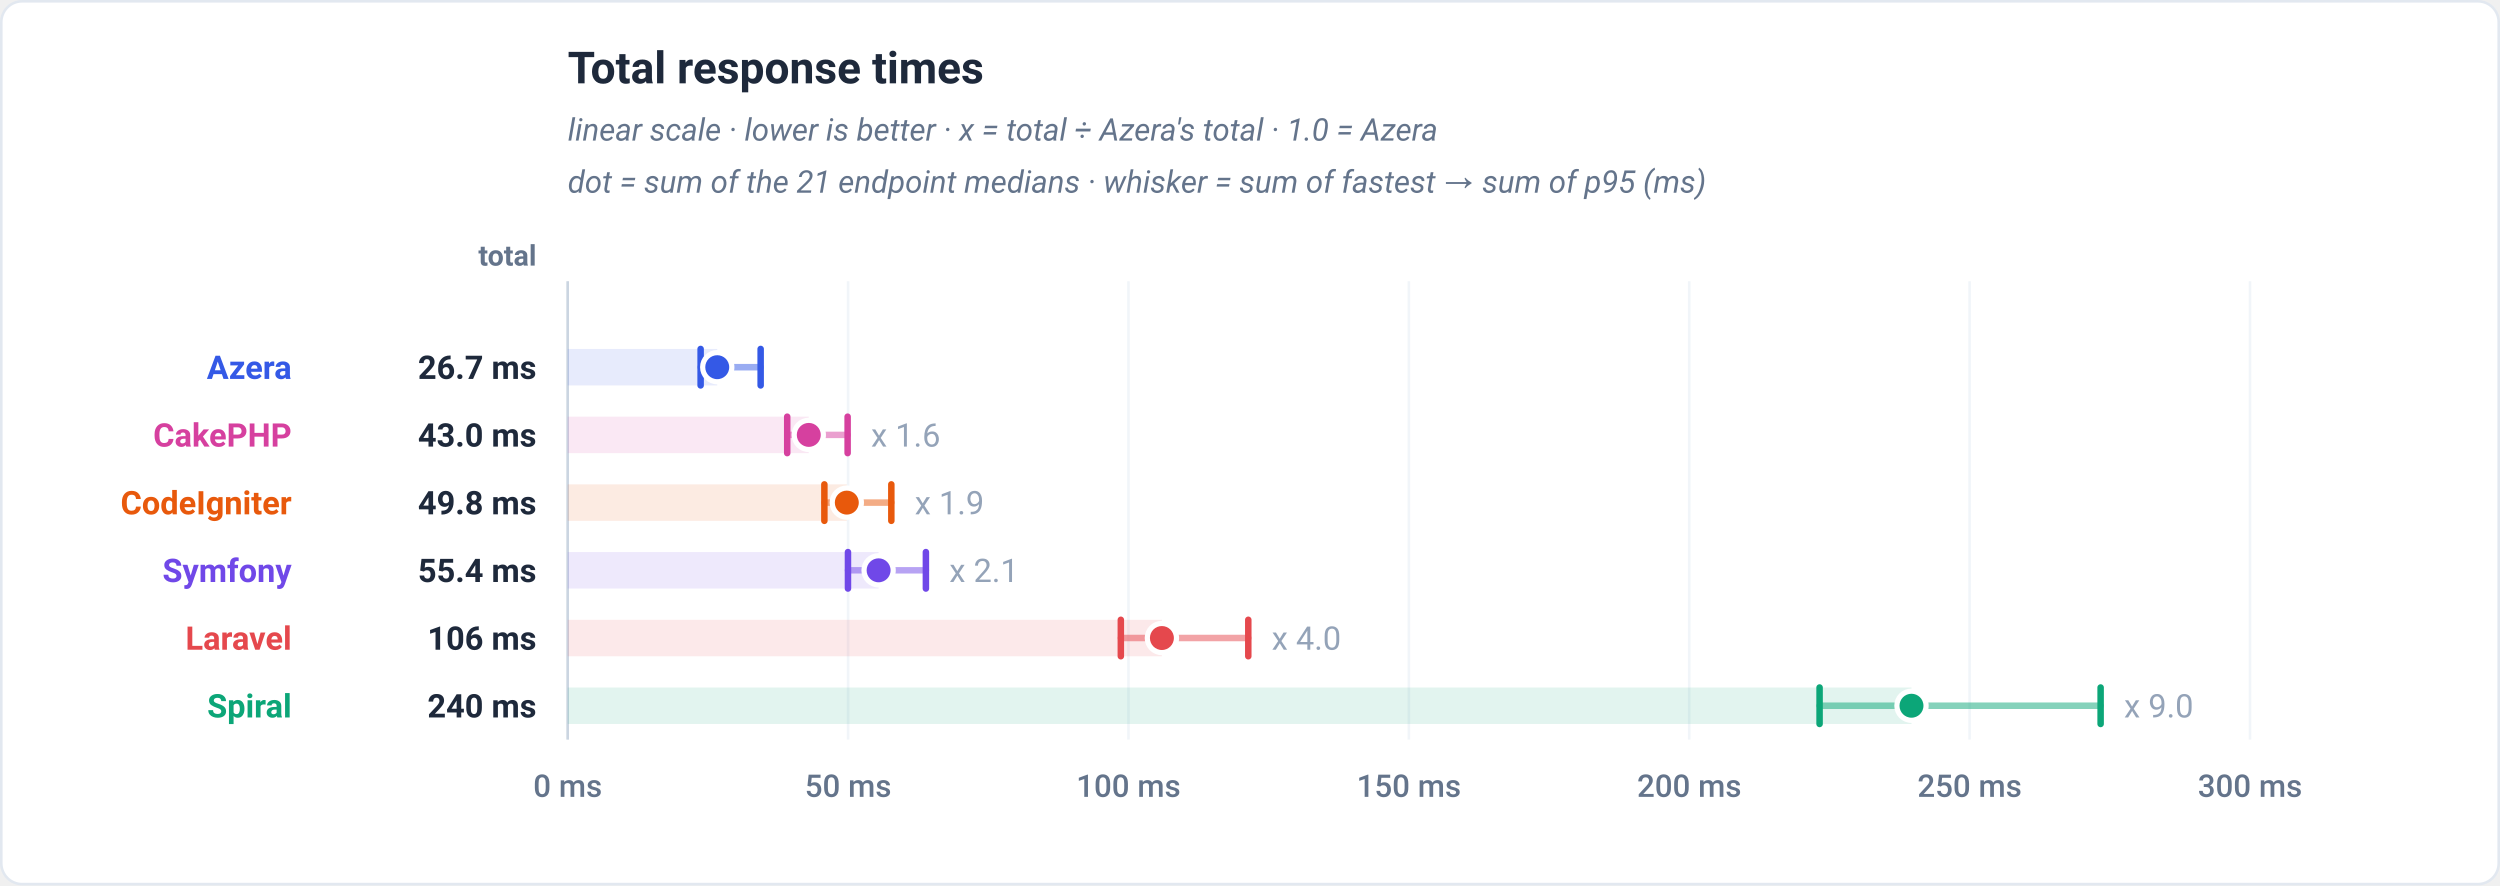
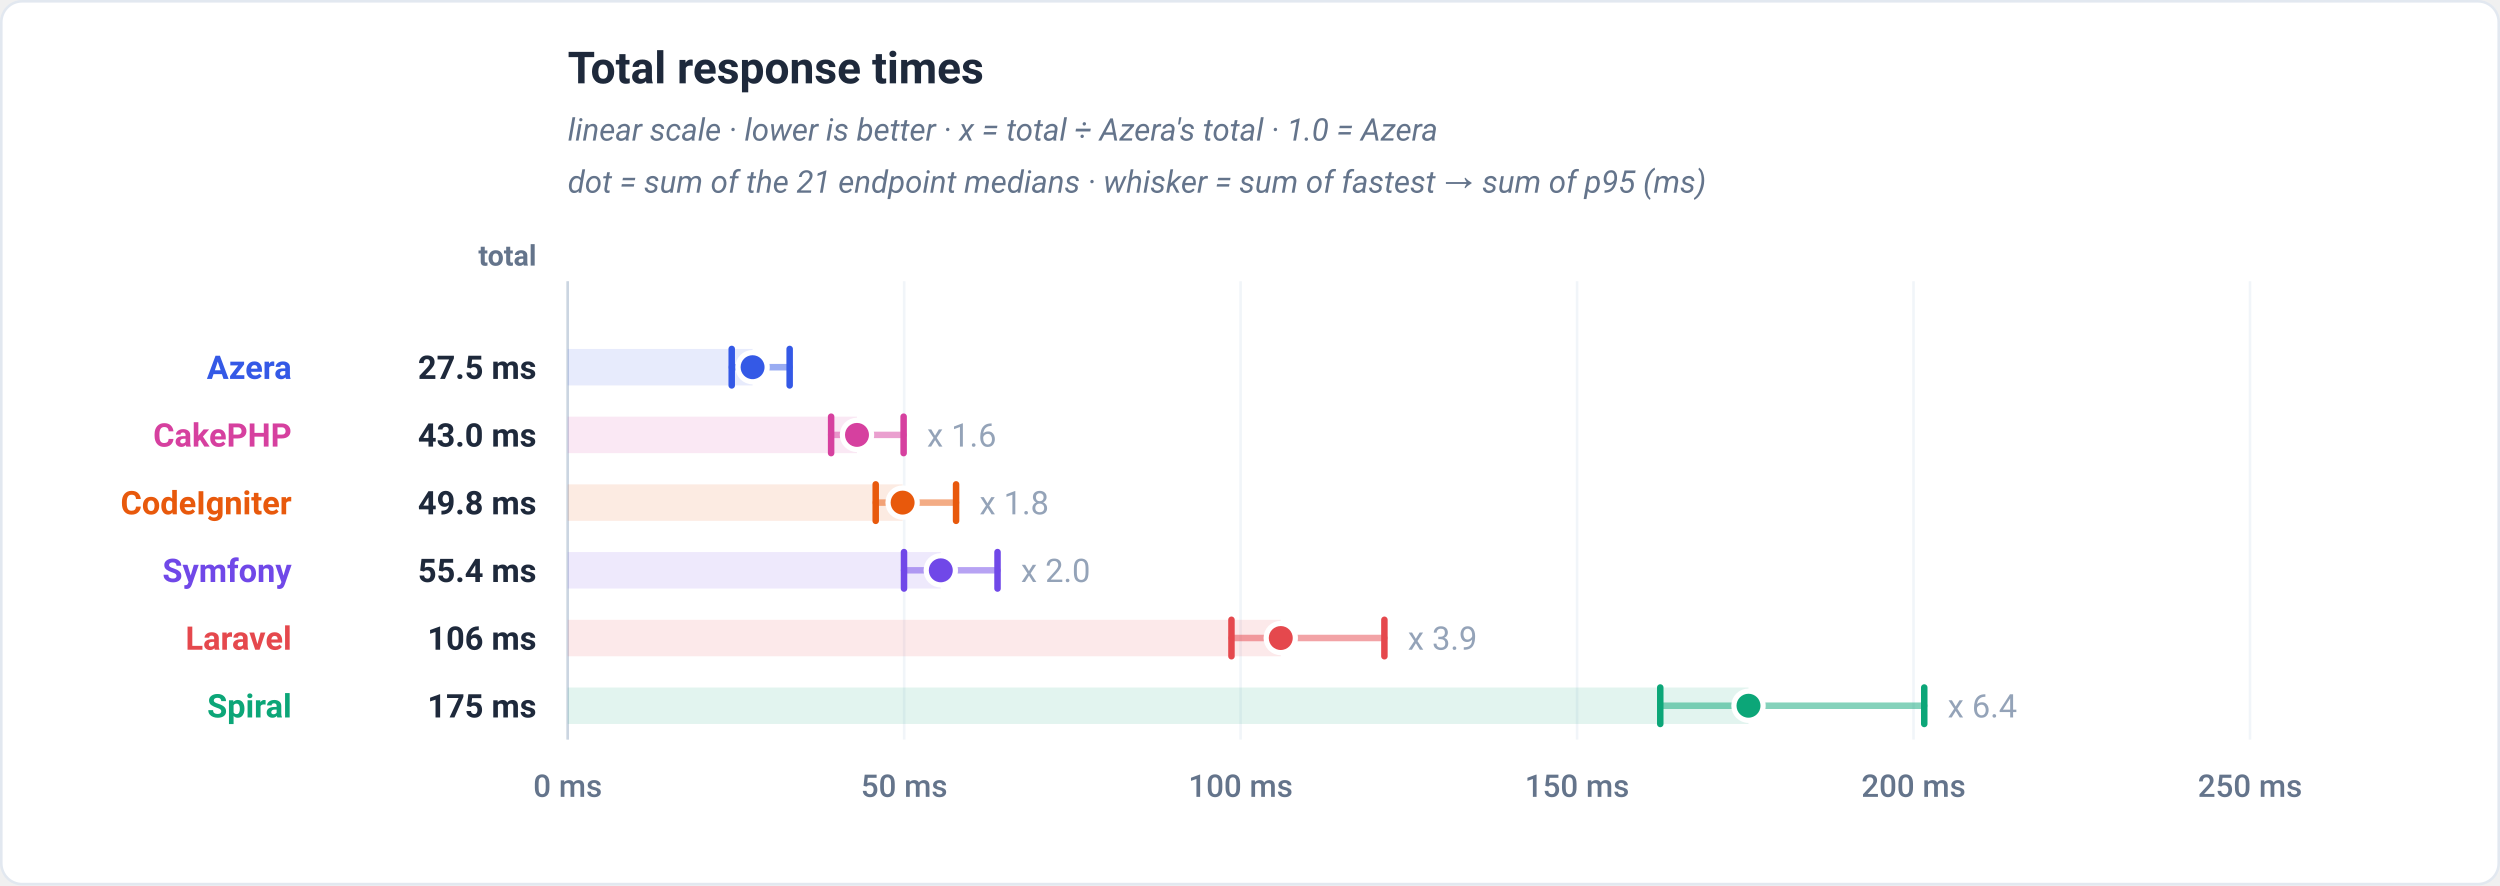
<svg xmlns="http://www.w3.org/2000/svg" viewBox="0 0 960 340" width="960" height="340" role="img" font-family="-apple-system,BlinkMacSystemFont,'Segoe UI',Roboto,Helvetica,Arial,sans-serif">
  <rect x="0.5" y="0.5" width="959" height="339" rx="8" fill="#ffffff" stroke="#e2e8f0" />
  <text x="218" y="32" font-family="-apple-system,BlinkMacSystemFont,'Segoe UI',Roboto,Helvetica,Arial,sans-serif" font-size="17" font-weight="700" fill="#1e293b" text-anchor="start">Total response times</text>
  <text x="218" y="54" font-family="-apple-system,BlinkMacSystemFont,'Segoe UI',Roboto,Helvetica,Arial,sans-serif" font-size="12" font-weight="400" fill="#64748b" text-anchor="start" font-style="italic">linear scale · lower is better · x = total ÷ Azera's total · 1.0 = Azera</text>
  <text x="218" y="74" font-family="-apple-system,BlinkMacSystemFont,'Segoe UI',Roboto,Helvetica,Arial,sans-serif" font-size="12" font-weight="400" fill="#64748b" text-anchor="start" font-style="italic">dot = sum of the 21 endpoint medians · whisker = sum of fastest → sum of p95 (ms)</text>
  <text x="206" y="102" font-family="-apple-system,BlinkMacSystemFont,'Segoe UI',Roboto,Helvetica,Arial,sans-serif" font-size="11" font-weight="600" fill="#64748b" text-anchor="end">total</text>
  <line x1="218" y1="108" x2="218" y2="284" stroke="#f1f5f9" stroke-width="1" />
  <text x="218" y="306" font-family="-apple-system,BlinkMacSystemFont,'Segoe UI',Roboto,Helvetica,Arial,sans-serif" font-size="12" font-weight="500" fill="#64748b" text-anchor="middle">0 ms</text>
-   <line x1="325.67" y1="108" x2="325.67" y2="284" stroke="#f1f5f9" stroke-width="1" />
-   <text x="325.67" y="306" font-family="-apple-system,BlinkMacSystemFont,'Segoe UI',Roboto,Helvetica,Arial,sans-serif" font-size="12" font-weight="500" fill="#64748b" text-anchor="middle">50 ms</text>
-   <line x1="433.33" y1="108" x2="433.33" y2="284" stroke="#f1f5f9" stroke-width="1" />
-   <text x="433.33" y="306" font-family="-apple-system,BlinkMacSystemFont,'Segoe UI',Roboto,Helvetica,Arial,sans-serif" font-size="12" font-weight="500" fill="#64748b" text-anchor="middle">100 ms</text>
-   <line x1="541" y1="108" x2="541" y2="284" stroke="#f1f5f9" stroke-width="1" />
-   <text x="541" y="306" font-family="-apple-system,BlinkMacSystemFont,'Segoe UI',Roboto,Helvetica,Arial,sans-serif" font-size="12" font-weight="500" fill="#64748b" text-anchor="middle">150 ms</text>
-   <line x1="648.67" y1="108" x2="648.67" y2="284" stroke="#f1f5f9" stroke-width="1" />
-   <text x="648.67" y="306" font-family="-apple-system,BlinkMacSystemFont,'Segoe UI',Roboto,Helvetica,Arial,sans-serif" font-size="12" font-weight="500" fill="#64748b" text-anchor="middle">200 ms</text>
-   <line x1="756.33" y1="108" x2="756.33" y2="284" stroke="#f1f5f9" stroke-width="1" />
-   <text x="756.33" y="306" font-family="-apple-system,BlinkMacSystemFont,'Segoe UI',Roboto,Helvetica,Arial,sans-serif" font-size="12" font-weight="500" fill="#64748b" text-anchor="middle">250 ms</text>
+   <line x1="347.2" y1="108" x2="347.2" y2="284" stroke="#f1f5f9" stroke-width="1" />
+   <text x="347.2" y="306" font-family="-apple-system,BlinkMacSystemFont,'Segoe UI',Roboto,Helvetica,Arial,sans-serif" font-size="12" font-weight="500" fill="#64748b" text-anchor="middle">50 ms</text>
+   <line x1="476.4" y1="108" x2="476.4" y2="284" stroke="#f1f5f9" stroke-width="1" />
+   <text x="476.4" y="306" font-family="-apple-system,BlinkMacSystemFont,'Segoe UI',Roboto,Helvetica,Arial,sans-serif" font-size="12" font-weight="500" fill="#64748b" text-anchor="middle">100 ms</text>
+   <line x1="605.6" y1="108" x2="605.6" y2="284" stroke="#f1f5f9" stroke-width="1" />
+   <text x="605.6" y="306" font-family="-apple-system,BlinkMacSystemFont,'Segoe UI',Roboto,Helvetica,Arial,sans-serif" font-size="12" font-weight="500" fill="#64748b" text-anchor="middle">150 ms</text>
+   <line x1="734.8" y1="108" x2="734.8" y2="284" stroke="#f1f5f9" stroke-width="1" />
+   <text x="734.8" y="306" font-family="-apple-system,BlinkMacSystemFont,'Segoe UI',Roboto,Helvetica,Arial,sans-serif" font-size="12" font-weight="500" fill="#64748b" text-anchor="middle">200 ms</text>
  <line x1="864" y1="108" x2="864" y2="284" stroke="#f1f5f9" stroke-width="1" />
-   <text x="864" y="306" font-family="-apple-system,BlinkMacSystemFont,'Segoe UI',Roboto,Helvetica,Arial,sans-serif" font-size="12" font-weight="500" fill="#64748b" text-anchor="middle">300 ms</text>
+   <text x="864" y="306" font-family="-apple-system,BlinkMacSystemFont,'Segoe UI',Roboto,Helvetica,Arial,sans-serif" font-size="12" font-weight="500" fill="#64748b" text-anchor="middle">250 ms</text>
  <line x1="218" y1="108" x2="218" y2="284" stroke="#cbd5e1" stroke-width="1" />
-   <rect x="218" y="134" width="57.42" height="14" fill="#3459e6" fill-opacity="0.12" />
-   <line x1="269.04" y1="141" x2="292.09" y2="141" stroke="#3459e6" stroke-width="2.5" stroke-linecap="round" opacity="0.5" />
-   <line x1="269.04" y1="134" x2="269.04" y2="148" stroke="#3459e6" stroke-width="2.5" stroke-linecap="round" />
-   <line x1="292.09" y1="134" x2="292.09" y2="148" stroke="#3459e6" stroke-width="2.5" stroke-linecap="round" />
-   <circle cx="275.42" cy="141" r="5.6" fill="#3459e6" stroke="#ffffff" stroke-width="2" />
+   <rect x="218" y="134" width="70.99" height="14" fill="#3459e6" fill-opacity="0.12" />
+   <line x1="280.98" y1="141" x2="303.23" y2="141" stroke="#3459e6" stroke-width="2.5" stroke-linecap="round" opacity="0.5" />
+   <line x1="280.98" y1="134" x2="280.98" y2="148" stroke="#3459e6" stroke-width="2.5" stroke-linecap="round" />
+   <line x1="303.23" y1="134" x2="303.23" y2="148" stroke="#3459e6" stroke-width="2.5" stroke-linecap="round" />
+   <circle cx="288.99" cy="141" r="5.6" fill="#3459e6" stroke="#ffffff" stroke-width="2" />
  <text x="112" y="145.5" font-family="-apple-system,BlinkMacSystemFont,'Segoe UI',Roboto,Helvetica,Arial,sans-serif" font-size="12.5" font-weight="700" fill="#3459e6" text-anchor="end">Azera</text>
-   <text x="206" y="145.5" font-family="-apple-system,BlinkMacSystemFont,'Segoe UI',Roboto,Helvetica,Arial,sans-serif" font-size="12.5" font-weight="700" fill="#1e293b" text-anchor="end">26.7 ms</text>
-   <rect x="218" y="160" width="92.57" height="14" fill="#d6409f" fill-opacity="0.12" />
-   <line x1="302.29" y1="167" x2="325.49" y2="167" stroke="#d6409f" stroke-width="2.5" stroke-linecap="round" opacity="0.5" />
-   <line x1="302.29" y1="160" x2="302.29" y2="174" stroke="#d6409f" stroke-width="2.5" stroke-linecap="round" />
-   <line x1="325.49" y1="160" x2="325.49" y2="174" stroke="#d6409f" stroke-width="2.5" stroke-linecap="round" />
-   <circle cx="310.57" cy="167" r="5.6" fill="#d6409f" stroke="#ffffff" stroke-width="2" />
-   <text x="334.49" y="171.5" font-family="-apple-system,BlinkMacSystemFont,'Segoe UI',Roboto,Helvetica,Arial,sans-serif" font-size="12.5" font-weight="400" fill="#94a3b8" text-anchor="start" stroke="#ffffff" stroke-width="3" paint-order="stroke" stroke-linejoin="round">x 1.6</text>
+   <text x="206" y="145.5" font-family="-apple-system,BlinkMacSystemFont,'Segoe UI',Roboto,Helvetica,Arial,sans-serif" font-size="12.5" font-weight="700" fill="#1e293b" text-anchor="end">27.5 ms</text>
+   <rect x="218" y="160" width="111.08" height="14" fill="#d6409f" fill-opacity="0.12" />
+   <line x1="319.15" y1="167" x2="346.99" y2="167" stroke="#d6409f" stroke-width="2.5" stroke-linecap="round" opacity="0.5" />
+   <line x1="319.15" y1="160" x2="319.15" y2="174" stroke="#d6409f" stroke-width="2.5" stroke-linecap="round" />
+   <line x1="346.99" y1="160" x2="346.99" y2="174" stroke="#d6409f" stroke-width="2.5" stroke-linecap="round" />
+   <circle cx="329.08" cy="167" r="5.6" fill="#d6409f" stroke="#ffffff" stroke-width="2" />
+   <text x="355.99" y="171.5" font-family="-apple-system,BlinkMacSystemFont,'Segoe UI',Roboto,Helvetica,Arial,sans-serif" font-size="12.5" font-weight="400" fill="#94a3b8" text-anchor="start" stroke="#ffffff" stroke-width="3" paint-order="stroke" stroke-linejoin="round">x 1.6</text>
  <text x="112" y="171.5" font-family="-apple-system,BlinkMacSystemFont,'Segoe UI',Roboto,Helvetica,Arial,sans-serif" font-size="12.5" font-weight="700" fill="#d6409f" text-anchor="end">CakePHP</text>
  <text x="206" y="171.5" font-family="-apple-system,BlinkMacSystemFont,'Segoe UI',Roboto,Helvetica,Arial,sans-serif" font-size="12.5" font-weight="700" fill="#1e293b" text-anchor="end">43.0 ms</text>
-   <rect x="218" y="186" width="107.17" height="14" fill="#e8590c" fill-opacity="0.12" />
-   <line x1="316.56" y1="193" x2="342.27" y2="193" stroke="#e8590c" stroke-width="2.5" stroke-linecap="round" opacity="0.5" />
-   <line x1="316.56" y1="186" x2="316.56" y2="200" stroke="#e8590c" stroke-width="2.5" stroke-linecap="round" />
-   <line x1="342.27" y1="186" x2="342.27" y2="200" stroke="#e8590c" stroke-width="2.5" stroke-linecap="round" />
-   <circle cx="325.17" cy="193" r="5.6" fill="#e8590c" stroke="#ffffff" stroke-width="2" />
-   <text x="351.27" y="197.5" font-family="-apple-system,BlinkMacSystemFont,'Segoe UI',Roboto,Helvetica,Arial,sans-serif" font-size="12.5" font-weight="400" fill="#94a3b8" text-anchor="start" stroke="#ffffff" stroke-width="3" paint-order="stroke" stroke-linejoin="round">x 1.9</text>
+   <rect x="218" y="186" width="128.6" height="14" fill="#e8590c" fill-opacity="0.12" />
+   <line x1="336.27" y1="193" x2="367.13" y2="193" stroke="#e8590c" stroke-width="2.5" stroke-linecap="round" opacity="0.5" />
+   <line x1="336.27" y1="186" x2="336.27" y2="200" stroke="#e8590c" stroke-width="2.5" stroke-linecap="round" />
+   <line x1="367.13" y1="186" x2="367.13" y2="200" stroke="#e8590c" stroke-width="2.5" stroke-linecap="round" />
+   <circle cx="346.6" cy="193" r="5.6" fill="#e8590c" stroke="#ffffff" stroke-width="2" />
+   <text x="376.13" y="197.5" font-family="-apple-system,BlinkMacSystemFont,'Segoe UI',Roboto,Helvetica,Arial,sans-serif" font-size="12.5" font-weight="400" fill="#94a3b8" text-anchor="start" stroke="#ffffff" stroke-width="3" paint-order="stroke" stroke-linejoin="round">x 1.8</text>
  <text x="112" y="197.5" font-family="-apple-system,BlinkMacSystemFont,'Segoe UI',Roboto,Helvetica,Arial,sans-serif" font-size="12.5" font-weight="700" fill="#e8590c" text-anchor="end">CodeIgniter</text>
  <text x="206" y="197.5" font-family="-apple-system,BlinkMacSystemFont,'Segoe UI',Roboto,Helvetica,Arial,sans-serif" font-size="12.5" font-weight="700" fill="#1e293b" text-anchor="end">49.8 ms</text>
-   <rect x="218" y="212" width="119.38" height="14" fill="#7048e8" fill-opacity="0.12" />
-   <line x1="325.62" y1="219" x2="355.54" y2="219" stroke="#7048e8" stroke-width="2.5" stroke-linecap="round" opacity="0.5" />
-   <line x1="325.62" y1="212" x2="325.62" y2="226" stroke="#7048e8" stroke-width="2.5" stroke-linecap="round" />
-   <line x1="355.54" y1="212" x2="355.54" y2="226" stroke="#7048e8" stroke-width="2.5" stroke-linecap="round" />
-   <circle cx="337.38" cy="219" r="5.6" fill="#7048e8" stroke="#ffffff" stroke-width="2" />
-   <text x="364.54" y="223.5" font-family="-apple-system,BlinkMacSystemFont,'Segoe UI',Roboto,Helvetica,Arial,sans-serif" font-size="12.5" font-weight="400" fill="#94a3b8" text-anchor="start" stroke="#ffffff" stroke-width="3" paint-order="stroke" stroke-linejoin="round">x 2.1</text>
+   <rect x="218" y="212" width="143.26" height="14" fill="#7048e8" fill-opacity="0.12" />
+   <line x1="347.14" y1="219" x2="383.05" y2="219" stroke="#7048e8" stroke-width="2.5" stroke-linecap="round" opacity="0.5" />
+   <line x1="347.14" y1="212" x2="347.14" y2="226" stroke="#7048e8" stroke-width="2.5" stroke-linecap="round" />
+   <line x1="383.05" y1="212" x2="383.05" y2="226" stroke="#7048e8" stroke-width="2.5" stroke-linecap="round" />
+   <circle cx="361.26" cy="219" r="5.6" fill="#7048e8" stroke="#ffffff" stroke-width="2" />
+   <text x="392.05" y="223.5" font-family="-apple-system,BlinkMacSystemFont,'Segoe UI',Roboto,Helvetica,Arial,sans-serif" font-size="12.5" font-weight="400" fill="#94a3b8" text-anchor="start" stroke="#ffffff" stroke-width="3" paint-order="stroke" stroke-linejoin="round">x 2.0</text>
  <text x="112" y="223.5" font-family="-apple-system,BlinkMacSystemFont,'Segoe UI',Roboto,Helvetica,Arial,sans-serif" font-size="12.5" font-weight="700" fill="#7048e8" text-anchor="end">Symfony</text>
  <text x="206" y="223.5" font-family="-apple-system,BlinkMacSystemFont,'Segoe UI',Roboto,Helvetica,Arial,sans-serif" font-size="12.5" font-weight="700" fill="#1e293b" text-anchor="end">55.4 ms</text>
-   <rect x="218" y="238" width="228.17" height="14" fill="#e5484d" fill-opacity="0.12" />
-   <line x1="430.4" y1="245" x2="479.34" y2="245" stroke="#e5484d" stroke-width="2.5" stroke-linecap="round" opacity="0.5" />
-   <line x1="430.4" y1="238" x2="430.4" y2="252" stroke="#e5484d" stroke-width="2.5" stroke-linecap="round" />
-   <line x1="479.34" y1="238" x2="479.34" y2="252" stroke="#e5484d" stroke-width="2.5" stroke-linecap="round" />
-   <circle cx="446.17" cy="245" r="5.6" fill="#e5484d" stroke="#ffffff" stroke-width="2" />
-   <text x="488.34" y="249.5" font-family="-apple-system,BlinkMacSystemFont,'Segoe UI',Roboto,Helvetica,Arial,sans-serif" font-size="12.5" font-weight="400" fill="#94a3b8" text-anchor="start" stroke="#ffffff" stroke-width="3" paint-order="stroke" stroke-linejoin="round">x 4.0</text>
+   <rect x="218" y="238" width="273.81" height="14" fill="#e5484d" fill-opacity="0.12" />
+   <line x1="472.88" y1="245" x2="531.61" y2="245" stroke="#e5484d" stroke-width="2.5" stroke-linecap="round" opacity="0.5" />
+   <line x1="472.88" y1="238" x2="472.88" y2="252" stroke="#e5484d" stroke-width="2.5" stroke-linecap="round" />
+   <line x1="531.61" y1="238" x2="531.61" y2="252" stroke="#e5484d" stroke-width="2.5" stroke-linecap="round" />
+   <circle cx="491.81" cy="245" r="5.6" fill="#e5484d" stroke="#ffffff" stroke-width="2" />
+   <text x="540.61" y="249.5" font-family="-apple-system,BlinkMacSystemFont,'Segoe UI',Roboto,Helvetica,Arial,sans-serif" font-size="12.5" font-weight="400" fill="#94a3b8" text-anchor="start" stroke="#ffffff" stroke-width="3" paint-order="stroke" stroke-linejoin="round">x 3.9</text>
  <text x="112" y="249.5" font-family="-apple-system,BlinkMacSystemFont,'Segoe UI',Roboto,Helvetica,Arial,sans-serif" font-size="12.5" font-weight="700" fill="#e5484d" text-anchor="end">Laravel</text>
  <text x="206" y="249.5" font-family="-apple-system,BlinkMacSystemFont,'Segoe UI',Roboto,Helvetica,Arial,sans-serif" font-size="12.5" font-weight="700" fill="#1e293b" text-anchor="end">106 ms</text>
-   <rect x="218" y="264" width="516.01" height="14" fill="#0ca678" fill-opacity="0.12" />
-   <line x1="698.72" y1="271" x2="806.64" y2="271" stroke="#0ca678" stroke-width="2.5" stroke-linecap="round" opacity="0.5" />
-   <line x1="698.72" y1="264" x2="698.72" y2="278" stroke="#0ca678" stroke-width="2.5" stroke-linecap="round" />
-   <line x1="806.64" y1="264" x2="806.64" y2="278" stroke="#0ca678" stroke-width="2.5" stroke-linecap="round" />
-   <circle cx="734.01" cy="271" r="5.6" fill="#0ca678" stroke="#ffffff" stroke-width="2" />
-   <text x="815.64" y="275.5" font-family="-apple-system,BlinkMacSystemFont,'Segoe UI',Roboto,Helvetica,Arial,sans-serif" font-size="12.5" font-weight="400" fill="#94a3b8" text-anchor="start" stroke="#ffffff" stroke-width="3" paint-order="stroke" stroke-linejoin="round">x 9.0</text>
+   <rect x="218" y="264" width="453.42" height="14" fill="#0ca678" fill-opacity="0.12" />
+   <line x1="637.54" y1="271" x2="738.91" y2="271" stroke="#0ca678" stroke-width="2.5" stroke-linecap="round" opacity="0.5" />
+   <line x1="637.54" y1="264" x2="637.54" y2="278" stroke="#0ca678" stroke-width="2.5" stroke-linecap="round" />
+   <line x1="738.91" y1="264" x2="738.91" y2="278" stroke="#0ca678" stroke-width="2.5" stroke-linecap="round" />
+   <circle cx="671.42" cy="271" r="5.6" fill="#0ca678" stroke="#ffffff" stroke-width="2" />
+   <text x="747.91" y="275.5" font-family="-apple-system,BlinkMacSystemFont,'Segoe UI',Roboto,Helvetica,Arial,sans-serif" font-size="12.5" font-weight="400" fill="#94a3b8" text-anchor="start" stroke="#ffffff" stroke-width="3" paint-order="stroke" stroke-linejoin="round">x 6.4</text>
  <text x="112" y="275.5" font-family="-apple-system,BlinkMacSystemFont,'Segoe UI',Roboto,Helvetica,Arial,sans-serif" font-size="12.5" font-weight="700" fill="#0ca678" text-anchor="end">Spiral</text>
-   <text x="206" y="275.5" font-family="-apple-system,BlinkMacSystemFont,'Segoe UI',Roboto,Helvetica,Arial,sans-serif" font-size="12.5" font-weight="700" fill="#1e293b" text-anchor="end">240 ms</text>
+   <text x="206" y="275.5" font-family="-apple-system,BlinkMacSystemFont,'Segoe UI',Roboto,Helvetica,Arial,sans-serif" font-size="12.5" font-weight="700" fill="#1e293b" text-anchor="end">175 ms</text>
</svg>
